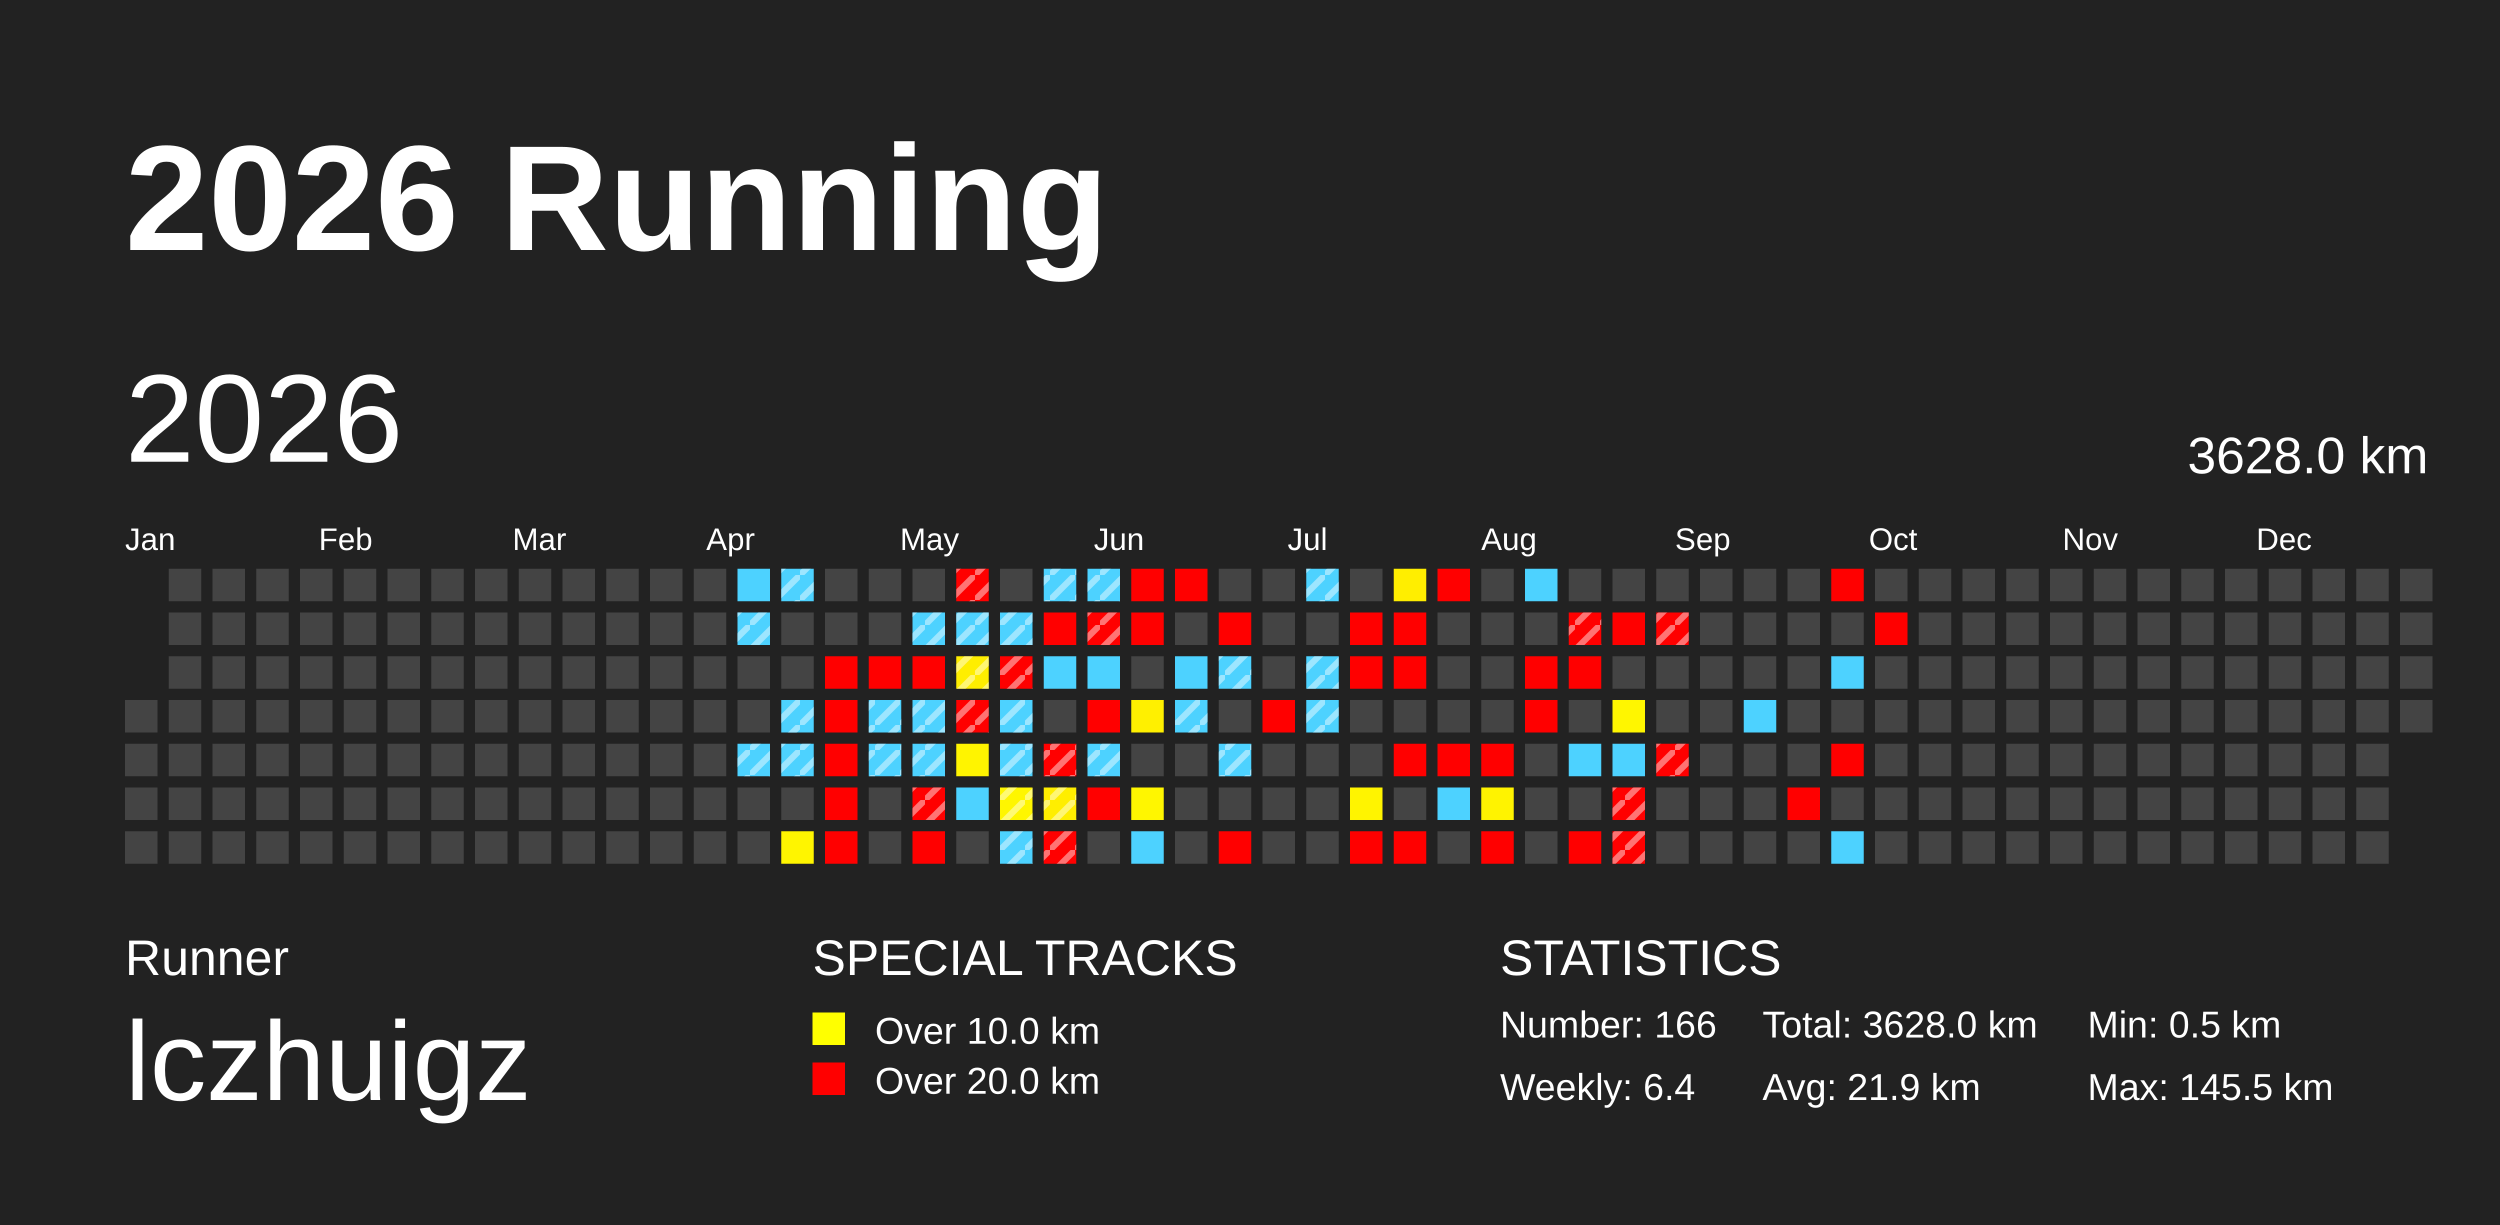
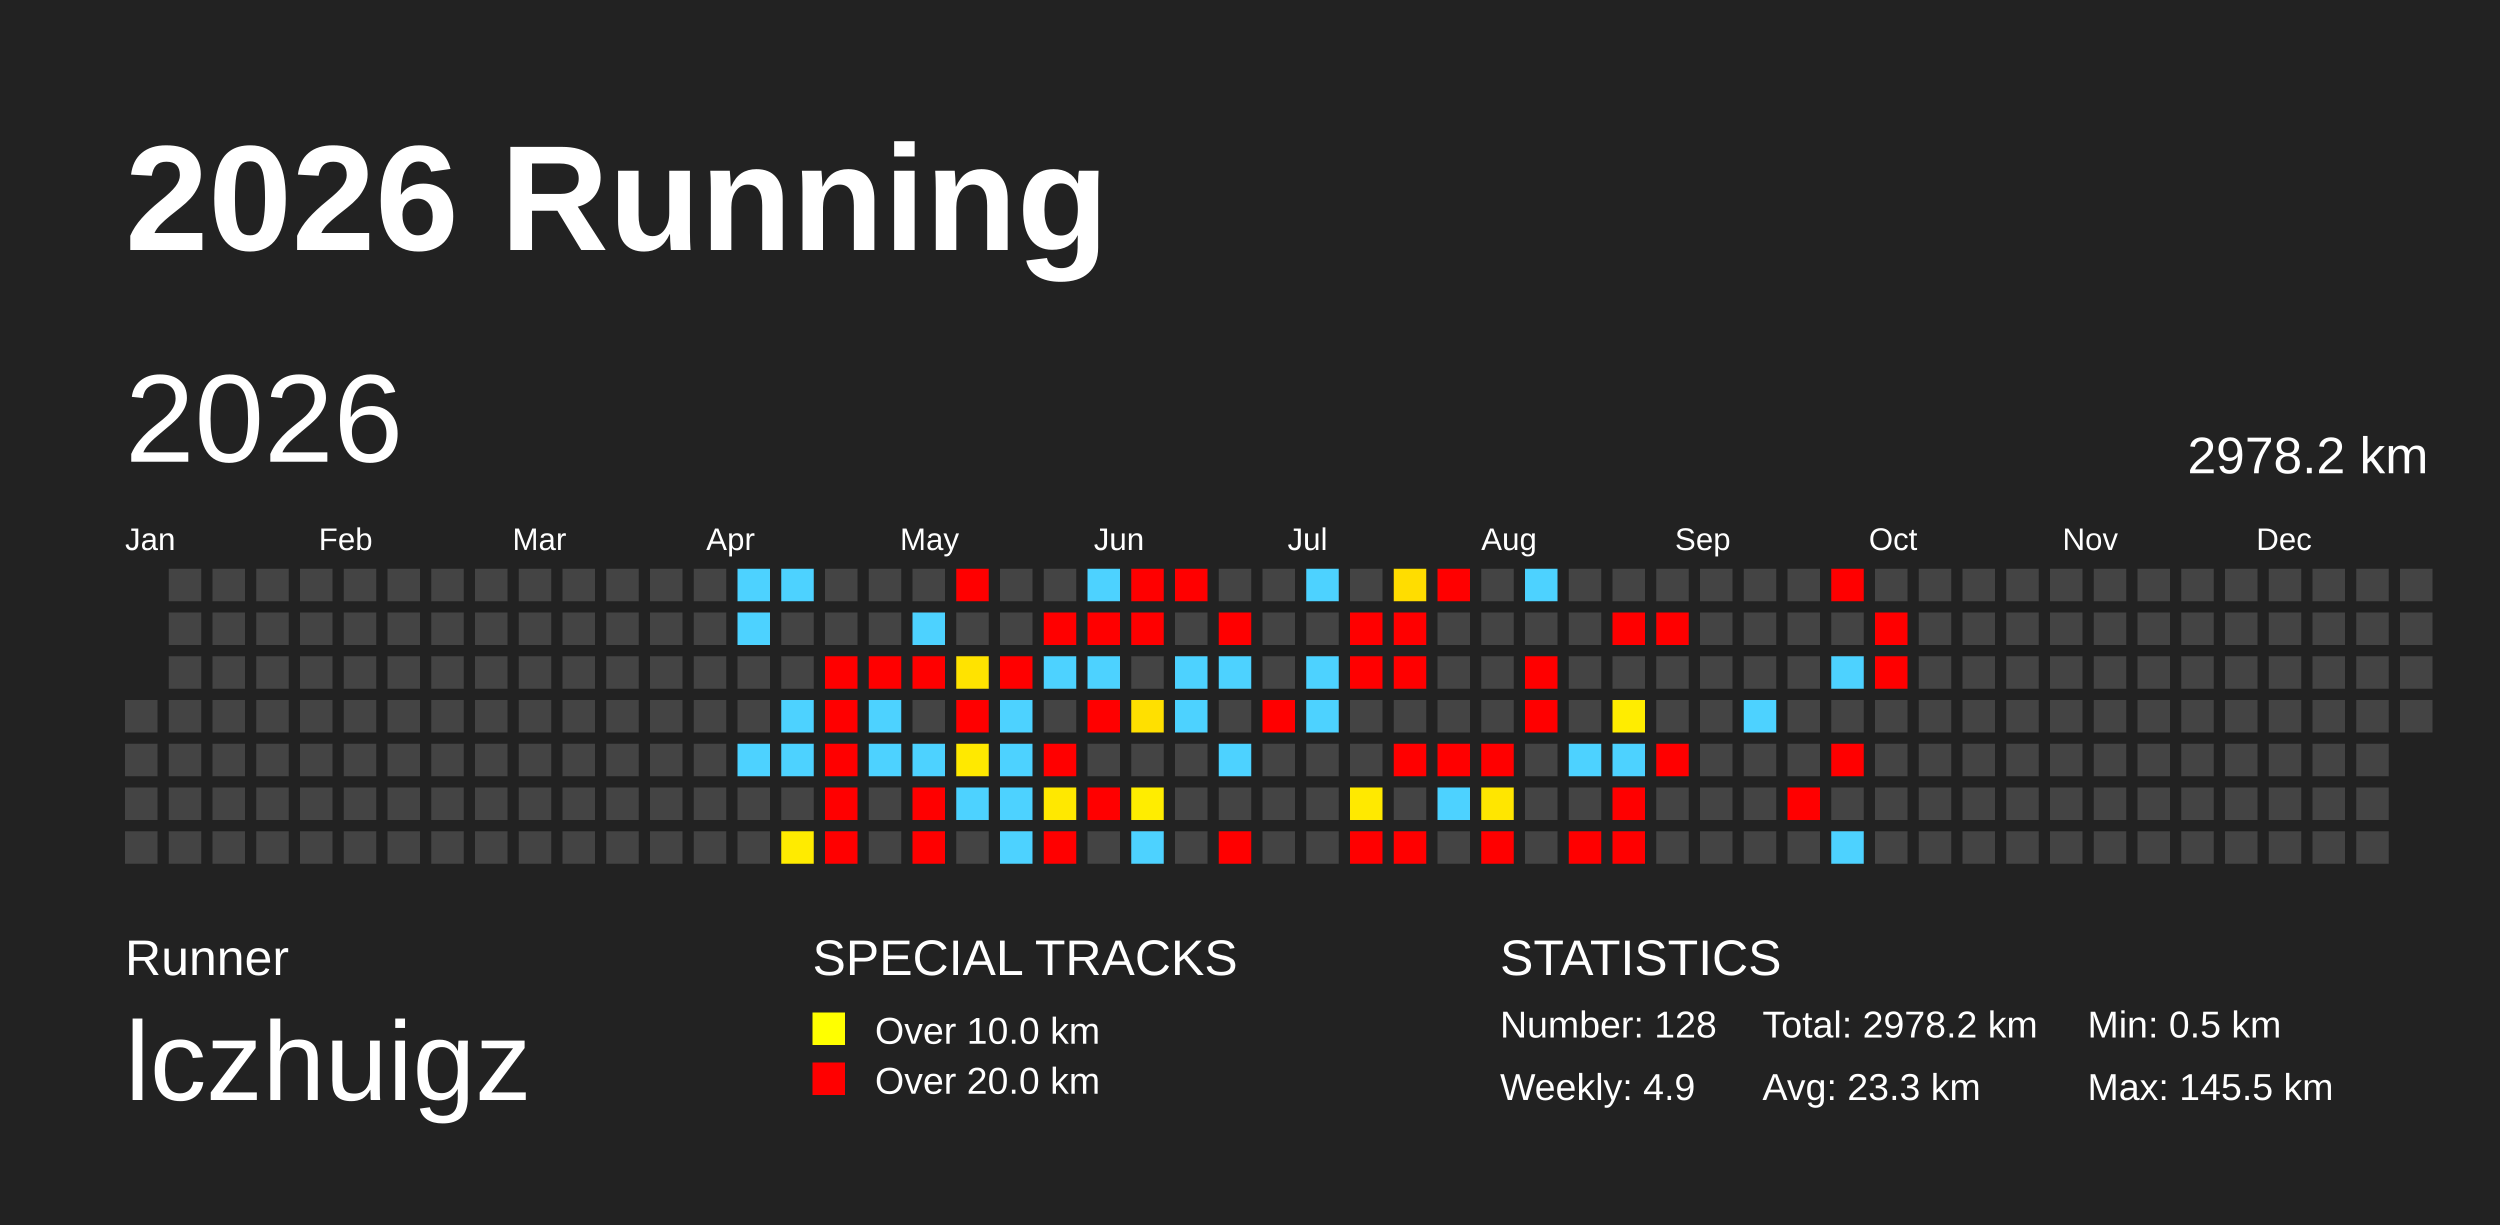
<svg xmlns="http://www.w3.org/2000/svg" baseProfile="full" height="98mm" version="1.1" viewBox="0,0,200,98" width="200mm">
  <defs>
    <pattern height="2" id="indoor-stripe" patternUnits="userSpaceOnUse" width="2">
      <line stroke="white" stroke-opacity="0.45" stroke-width="0.5" x1="0" x2="2" y1="2" y2="0" />
    </pattern>
  </defs>
  <rect fill="#222222" height="98" width="200" x="0" y="0" />
  <text fill="#FFFFFF" style="font-size:12px; font-family:Arial; font-weight:bold;" x="10" y="20">2026 Running</text>
  <text fill="#FFFFFF" style="font-size:4px; font-family:Arial" x="10" y="78">Runner</text>
  <text fill="#FFFFFF" style="font-size:9px; font-family:Arial" x="10" y="88">lczhuigz</text>
  <text fill="#FFFFFF" style="font-size:4px; font-family:Arial" x="65" y="78">SPECIAL TRACKS</text>
  <rect fill="yellow" height="2.6" width="2.6" x="65" y="81" />
  <text fill="#FFFFFF" style="font-size:3px; font-family:Arial" x="70" y="83.5">Over 10.0 km</text>
  <rect fill="red" height="2.6" width="2.6" x="65" y="85" />
  <text fill="#FFFFFF" style="font-size:3px; font-family:Arial" x="70" y="87.5">Over 20.0 km</text>
  <text fill="#FFFFFF" style="font-size:4px; font-family:Arial" x="120" y="78">STATISTICS</text>
-   <text fill="#FFFFFF" style="font-size:3px; font-family:Arial" x="120" y="83">Number: 166</text>
-   <text fill="#FFFFFF" style="font-size:3px; font-family:Arial" x="120" y="88">Weekly: 6.4</text>
-   <text fill="#FFFFFF" style="font-size:3px; font-family:Arial" x="141" y="83">Total: 3628.0 km</text>
-   <text fill="#FFFFFF" style="font-size:3px; font-family:Arial" x="141" y="88">Avg: 21.9 km</text>
+   <text fill="#FFFFFF" style="font-size:3px; font-family:Arial" x="120" y="83">Number: 128</text>
+   <text fill="#FFFFFF" style="font-size:3px; font-family:Arial" x="120" y="88">Weekly: 4.9</text>
+   <text fill="#FFFFFF" style="font-size:3px; font-family:Arial" x="141" y="83">Total: 2978.2 km</text>
+   <text fill="#FFFFFF" style="font-size:3px; font-family:Arial" x="141" y="88">Avg: 23.3 km</text>
  <text fill="#FFFFFF" style="font-size:3px; font-family:Arial" x="167" y="83">Min: 0.5 km</text>
  <text fill="#FFFFFF" style="font-size:3px; font-family:Arial" x="167" y="88">Max: 145.5 km</text>
  <text dominant-baseline="hanging" fill="#FFFFFF" style="font-size:10.0px; font-family:Arial;" x="10" y="30">2026</text>
-   <text dominant-baseline="hanging" fill="#FFFFFF" style="font-size:4.125px; font-family:Arial;" x="175" y="35">3628.0 km</text>
+   <text dominant-baseline="hanging" fill="#FFFFFF" style="font-size:4.125px; font-family:Arial;" x="175" y="35">2978.2 km</text>
  <text fill="#FFFFFF" style="font-size:2.5px; font-family:Arial" x="10.0" y="44">Jan</text>
  <text fill="#FFFFFF" style="font-size:2.5px; font-family:Arial" x="25.5" y="44">Feb</text>
  <text fill="#FFFFFF" style="font-size:2.5px; font-family:Arial" x="41.0" y="44">Mar</text>
  <text fill="#FFFFFF" style="font-size:2.5px; font-family:Arial" x="56.5" y="44">Apr</text>
  <text fill="#FFFFFF" style="font-size:2.5px; font-family:Arial" x="72.0" y="44">May</text>
  <text fill="#FFFFFF" style="font-size:2.5px; font-family:Arial" x="87.5" y="44">Jun</text>
  <text fill="#FFFFFF" style="font-size:2.5px; font-family:Arial" x="103.0" y="44">Jul</text>
  <text fill="#FFFFFF" style="font-size:2.5px; font-family:Arial" x="118.5" y="44">Aug</text>
  <text fill="#FFFFFF" style="font-size:2.5px; font-family:Arial" x="134.0" y="44">Sep</text>
  <text fill="#FFFFFF" style="font-size:2.5px; font-family:Arial" x="149.5" y="44">Oct</text>
  <text fill="#FFFFFF" style="font-size:2.5px; font-family:Arial" x="165.0" y="44">Nov</text>
  <text fill="#FFFFFF" style="font-size:2.5px; font-family:Arial" x="180.5" y="44">Dec</text>
  <rect fill="#444444" height="2.6" width="2.6" x="10.0" y="56.0" />
  <rect fill="#444444" height="2.6" width="2.6" x="10.0" y="59.5" />
  <rect fill="#444444" height="2.6" width="2.6" x="10.0" y="63.0" />
  <rect fill="#444444" height="2.6" width="2.6" x="10.0" y="66.5" />
  <rect fill="#444444" height="2.6" width="2.6" x="13.5" y="45.5" />
  <rect fill="#444444" height="2.6" width="2.6" x="13.5" y="49.0" />
  <rect fill="#444444" height="2.6" width="2.6" x="13.5" y="52.5" />
  <rect fill="#444444" height="2.6" width="2.6" x="13.5" y="56.0" />
  <rect fill="#444444" height="2.6" width="2.6" x="13.5" y="59.5" />
  <rect fill="#444444" height="2.6" width="2.6" x="13.5" y="63.0" />
  <rect fill="#444444" height="2.6" width="2.6" x="13.5" y="66.5" />
  <rect fill="#444444" height="2.6" width="2.6" x="17.0" y="45.5" />
  <rect fill="#444444" height="2.6" width="2.6" x="17.0" y="49.0" />
  <rect fill="#444444" height="2.6" width="2.6" x="17.0" y="52.5" />
  <rect fill="#444444" height="2.6" width="2.6" x="17.0" y="56.0" />
  <rect fill="#444444" height="2.6" width="2.6" x="17.0" y="59.5" />
  <rect fill="#444444" height="2.6" width="2.6" x="17.0" y="63.0" />
  <rect fill="#444444" height="2.6" width="2.6" x="17.0" y="66.5" />
  <rect fill="#444444" height="2.6" width="2.6" x="20.5" y="45.5" />
  <rect fill="#444444" height="2.6" width="2.6" x="20.5" y="49.0" />
  <rect fill="#444444" height="2.6" width="2.6" x="20.5" y="52.5" />
  <rect fill="#444444" height="2.6" width="2.6" x="20.5" y="56.0" />
  <rect fill="#444444" height="2.6" width="2.6" x="20.5" y="59.5" />
  <rect fill="#444444" height="2.6" width="2.6" x="20.5" y="63.0" />
  <rect fill="#444444" height="2.6" width="2.6" x="20.5" y="66.5" />
  <rect fill="#444444" height="2.6" width="2.6" x="24.0" y="45.5" />
  <rect fill="#444444" height="2.6" width="2.6" x="24.0" y="49.0" />
  <rect fill="#444444" height="2.6" width="2.6" x="24.0" y="52.5" />
  <rect fill="#444444" height="2.6" width="2.6" x="24.0" y="56.0" />
  <rect fill="#444444" height="2.6" width="2.6" x="24.0" y="59.5" />
  <rect fill="#444444" height="2.6" width="2.6" x="24.0" y="63.0" />
  <rect fill="#444444" height="2.6" width="2.6" x="24.0" y="66.5" />
  <rect fill="#444444" height="2.6" width="2.6" x="27.5" y="45.5" />
  <rect fill="#444444" height="2.6" width="2.6" x="27.5" y="49.0" />
  <rect fill="#444444" height="2.6" width="2.6" x="27.5" y="52.5" />
  <rect fill="#444444" height="2.6" width="2.6" x="27.5" y="56.0" />
  <rect fill="#444444" height="2.6" width="2.6" x="27.5" y="59.5" />
  <rect fill="#444444" height="2.6" width="2.6" x="27.5" y="63.0" />
  <rect fill="#444444" height="2.6" width="2.6" x="27.5" y="66.5" />
  <rect fill="#444444" height="2.6" width="2.6" x="31.0" y="45.5" />
  <rect fill="#444444" height="2.6" width="2.6" x="31.0" y="49.0" />
  <rect fill="#444444" height="2.6" width="2.6" x="31.0" y="52.5" />
  <rect fill="#444444" height="2.6" width="2.6" x="31.0" y="56.0" />
  <rect fill="#444444" height="2.6" width="2.6" x="31.0" y="59.5" />
  <rect fill="#444444" height="2.6" width="2.6" x="31.0" y="63.0" />
  <rect fill="#444444" height="2.6" width="2.6" x="31.0" y="66.5" />
  <rect fill="#444444" height="2.6" width="2.6" x="34.5" y="45.5" />
  <rect fill="#444444" height="2.6" width="2.6" x="34.5" y="49.0" />
  <rect fill="#444444" height="2.6" width="2.6" x="34.5" y="52.5" />
  <rect fill="#444444" height="2.6" width="2.6" x="34.5" y="56.0" />
  <rect fill="#444444" height="2.6" width="2.6" x="34.5" y="59.5" />
  <rect fill="#444444" height="2.6" width="2.6" x="34.5" y="63.0" />
  <rect fill="#444444" height="2.6" width="2.6" x="34.5" y="66.5" />
  <rect fill="#444444" height="2.6" width="2.6" x="38.0" y="45.5" />
  <rect fill="#444444" height="2.6" width="2.6" x="38.0" y="49.0" />
  <rect fill="#444444" height="2.6" width="2.6" x="38.0" y="52.5" />
  <rect fill="#444444" height="2.6" width="2.6" x="38.0" y="56.0" />
  <rect fill="#444444" height="2.6" width="2.6" x="38.0" y="59.5" />
  <rect fill="#444444" height="2.6" width="2.6" x="38.0" y="63.0" />
  <rect fill="#444444" height="2.6" width="2.6" x="38.0" y="66.5" />
  <rect fill="#444444" height="2.6" width="2.6" x="41.5" y="45.5" />
  <rect fill="#444444" height="2.6" width="2.6" x="41.5" y="49.0" />
  <rect fill="#444444" height="2.6" width="2.6" x="41.5" y="52.5" />
  <rect fill="#444444" height="2.6" width="2.6" x="41.5" y="56.0" />
  <rect fill="#444444" height="2.6" width="2.6" x="41.5" y="59.5" />
  <rect fill="#444444" height="2.6" width="2.6" x="41.5" y="63.0" />
  <rect fill="#444444" height="2.6" width="2.6" x="41.5" y="66.5" />
  <rect fill="#444444" height="2.6" width="2.6" x="45.0" y="45.5" />
  <rect fill="#444444" height="2.6" width="2.6" x="45.0" y="49.0" />
  <rect fill="#444444" height="2.6" width="2.6" x="45.0" y="52.5" />
  <rect fill="#444444" height="2.6" width="2.6" x="45.0" y="56.0" />
  <rect fill="#444444" height="2.6" width="2.6" x="45.0" y="59.5" />
  <rect fill="#444444" height="2.6" width="2.6" x="45.0" y="63.0" />
  <rect fill="#444444" height="2.6" width="2.6" x="45.0" y="66.5" />
  <rect fill="#444444" height="2.6" width="2.6" x="48.5" y="45.5" />
  <rect fill="#444444" height="2.6" width="2.6" x="48.5" y="49.0" />
  <rect fill="#444444" height="2.6" width="2.6" x="48.5" y="52.5" />
  <rect fill="#444444" height="2.6" width="2.6" x="48.5" y="56.0" />
  <rect fill="#444444" height="2.6" width="2.6" x="48.5" y="59.5" />
  <rect fill="#444444" height="2.6" width="2.6" x="48.5" y="63.0" />
  <rect fill="#444444" height="2.6" width="2.6" x="48.5" y="66.5" />
  <rect fill="#444444" height="2.6" width="2.6" x="52.0" y="45.5" />
  <rect fill="#444444" height="2.6" width="2.6" x="52.0" y="49.0" />
  <rect fill="#444444" height="2.6" width="2.6" x="52.0" y="52.5" />
  <rect fill="#444444" height="2.6" width="2.6" x="52.0" y="56.0" />
  <rect fill="#444444" height="2.6" width="2.6" x="52.0" y="59.5" />
  <rect fill="#444444" height="2.6" width="2.6" x="52.0" y="63.0" />
  <rect fill="#444444" height="2.6" width="2.6" x="52.0" y="66.5" />
  <rect fill="#444444" height="2.6" width="2.6" x="55.5" y="45.5" />
  <rect fill="#444444" height="2.6" width="2.6" x="55.5" y="49.0" />
  <rect fill="#444444" height="2.6" width="2.6" x="55.5" y="52.5" />
  <rect fill="#444444" height="2.6" width="2.6" x="55.5" y="56.0" />
  <rect fill="#444444" height="2.6" width="2.6" x="55.5" y="59.5" />
  <rect fill="#444444" height="2.6" width="2.6" x="55.5" y="63.0" />
  <rect fill="#444444" height="2.6" width="2.6" x="55.5" y="66.5" />
  <rect fill="#4dd2ff" height="2.6" width="2.6" x="59.0" y="45.5" />
  <rect fill="#4dd2ff" height="2.6" width="2.6" x="59.0" y="49.0" />
-   <rect fill="url(#indoor-stripe)" height="2.6" style="pointer-events: none;" width="2.6" x="59.0" y="49.0" />
  <rect fill="#444444" height="2.6" width="2.6" x="59.0" y="52.5" />
  <rect fill="#444444" height="2.6" width="2.6" x="59.0" y="56.0" />
  <rect fill="#4dd2ff" height="2.6" width="2.6" x="59.0" y="59.5" />
-   <rect fill="url(#indoor-stripe)" height="2.6" style="pointer-events: none;" width="2.6" x="59.0" y="59.5" />
  <rect fill="#444444" height="2.6" width="2.6" x="59.0" y="63.0" />
  <rect fill="#444444" height="2.6" width="2.6" x="59.0" y="66.5" />
  <rect fill="#4dd2ff" height="2.6" width="2.6" x="62.5" y="45.5" />
-   <rect fill="url(#indoor-stripe)" height="2.6" style="pointer-events: none;" width="2.6" x="62.5" y="45.5" />
  <rect fill="#444444" height="2.6" width="2.6" x="62.5" y="49.0" />
  <rect fill="#444444" height="2.6" width="2.6" x="62.5" y="52.5" />
  <rect fill="#4dd2ff" height="2.6" width="2.6" x="62.5" y="56.0" />
-   <rect fill="url(#indoor-stripe)" height="2.6" style="pointer-events: none;" width="2.6" x="62.5" y="56.0" />
  <rect fill="#4dd2ff" height="2.6" width="2.6" x="62.5" y="59.5" />
-   <rect fill="url(#indoor-stripe)" height="2.6" style="pointer-events: none;" width="2.6" x="62.5" y="59.5" />
  <rect fill="#444444" height="2.6" width="2.6" x="62.5" y="63.0" />
-   <rect fill="#fff500" height="2.6" width="2.6" x="62.5" y="66.5" />
+   <rect fill="#ffeb00" height="2.6" width="2.6" x="62.5" y="66.5" />
  <rect fill="#444444" height="2.6" width="2.6" x="66.0" y="45.5" />
  <rect fill="#444444" height="2.6" width="2.6" x="66.0" y="49.0" />
  <rect fill="red" height="2.6" width="2.6" x="66.0" y="52.5" />
  <rect fill="red" height="2.6" width="2.6" x="66.0" y="56.0" />
  <rect fill="red" height="2.6" width="2.6" x="66.0" y="59.5" />
  <rect fill="red" height="2.6" width="2.6" x="66.0" y="63.0" />
  <rect fill="red" height="2.6" width="2.6" x="66.0" y="66.5" />
  <rect fill="#444444" height="2.6" width="2.6" x="69.5" y="45.5" />
  <rect fill="#444444" height="2.6" width="2.6" x="69.5" y="49.0" />
  <rect fill="red" height="2.6" width="2.6" x="69.5" y="52.5" />
  <rect fill="#4dd2ff" height="2.6" width="2.6" x="69.5" y="56.0" />
-   <rect fill="url(#indoor-stripe)" height="2.6" style="pointer-events: none;" width="2.6" x="69.5" y="56.0" />
  <rect fill="#4dd2ff" height="2.6" width="2.6" x="69.5" y="59.5" />
-   <rect fill="url(#indoor-stripe)" height="2.6" style="pointer-events: none;" width="2.6" x="69.5" y="59.5" />
  <rect fill="#444444" height="2.6" width="2.6" x="69.5" y="63.0" />
  <rect fill="#444444" height="2.6" width="2.6" x="69.5" y="66.5" />
  <rect fill="#444444" height="2.6" width="2.6" x="73.0" y="45.5" />
  <rect fill="#4dd2ff" height="2.6" width="2.6" x="73.0" y="49.0" />
-   <rect fill="url(#indoor-stripe)" height="2.6" style="pointer-events: none;" width="2.6" x="73.0" y="49.0" />
  <rect fill="red" height="2.6" width="2.6" x="73.0" y="52.5" />
-   <rect fill="#4dd2ff" height="2.6" width="2.6" x="73.0" y="56.0" />
-   <rect fill="url(#indoor-stripe)" height="2.6" style="pointer-events: none;" width="2.6" x="73.0" y="56.0" />
+   <rect fill="#444444" height="2.6" width="2.6" x="73.0" y="56.0" />
  <rect fill="#4dd2ff" height="2.6" width="2.6" x="73.0" y="59.5" />
-   <rect fill="url(#indoor-stripe)" height="2.6" style="pointer-events: none;" width="2.6" x="73.0" y="59.5" />
  <rect fill="red" height="2.6" width="2.6" x="73.0" y="63.0" />
-   <rect fill="url(#indoor-stripe)" height="2.6" style="pointer-events: none;" width="2.6" x="73.0" y="63.0" />
  <rect fill="red" height="2.6" width="2.6" x="73.0" y="66.5" />
  <rect fill="red" height="2.6" width="2.6" x="76.5" y="45.5" />
-   <rect fill="url(#indoor-stripe)" height="2.6" style="pointer-events: none;" width="2.6" x="76.5" y="45.5" />
-   <rect fill="#4dd2ff" height="2.6" width="2.6" x="76.5" y="49.0" />
-   <rect fill="url(#indoor-stripe)" height="2.6" style="pointer-events: none;" width="2.6" x="76.5" y="49.0" />
-   <rect fill="#ffee00" height="2.6" width="2.6" x="76.5" y="52.5" />
-   <rect fill="url(#indoor-stripe)" height="2.6" style="pointer-events: none;" width="2.6" x="76.5" y="52.5" />
+   <rect fill="#444444" height="2.6" width="2.6" x="76.5" y="49.0" />
+   <rect fill="#ffe300" height="2.6" width="2.6" x="76.5" y="52.5" />
  <rect fill="red" height="2.6" width="2.6" x="76.5" y="56.0" />
-   <rect fill="url(#indoor-stripe)" height="2.6" style="pointer-events: none;" width="2.6" x="76.5" y="56.0" />
-   <rect fill="#fff400" height="2.6" width="2.6" x="76.5" y="59.5" />
+   <rect fill="#ffe900" height="2.6" width="2.6" x="76.5" y="59.5" />
  <rect fill="#4dd2ff" height="2.6" width="2.6" x="76.5" y="63.0" />
  <rect fill="#444444" height="2.6" width="2.6" x="76.5" y="66.5" />
  <rect fill="#444444" height="2.6" width="2.6" x="80.0" y="45.5" />
-   <rect fill="#4dd2ff" height="2.6" width="2.6" x="80.0" y="49.0" />
-   <rect fill="url(#indoor-stripe)" height="2.6" style="pointer-events: none;" width="2.6" x="80.0" y="49.0" />
+   <rect fill="#444444" height="2.6" width="2.6" x="80.0" y="49.0" />
  <rect fill="red" height="2.6" width="2.6" x="80.0" y="52.5" />
-   <rect fill="url(#indoor-stripe)" height="2.6" style="pointer-events: none;" width="2.6" x="80.0" y="52.5" />
  <rect fill="#4dd2ff" height="2.6" width="2.6" x="80.0" y="56.0" />
-   <rect fill="url(#indoor-stripe)" height="2.6" style="pointer-events: none;" width="2.6" x="80.0" y="56.0" />
  <rect fill="#4dd2ff" height="2.6" width="2.6" x="80.0" y="59.5" />
-   <rect fill="url(#indoor-stripe)" height="2.6" style="pointer-events: none;" width="2.6" x="80.0" y="59.5" />
-   <rect fill="#fff600" height="2.6" width="2.6" x="80.0" y="63.0" />
-   <rect fill="url(#indoor-stripe)" height="2.6" style="pointer-events: none;" width="2.6" x="80.0" y="63.0" />
+   <rect fill="#4dd2ff" height="2.6" width="2.6" x="80.0" y="63.0" />
  <rect fill="#4dd2ff" height="2.6" width="2.6" x="80.0" y="66.5" />
-   <rect fill="url(#indoor-stripe)" height="2.6" style="pointer-events: none;" width="2.6" x="80.0" y="66.5" />
-   <rect fill="#4dd2ff" height="2.6" width="2.6" x="83.5" y="45.5" />
-   <rect fill="url(#indoor-stripe)" height="2.6" style="pointer-events: none;" width="2.6" x="83.5" y="45.5" />
+   <rect fill="#444444" height="2.6" width="2.6" x="83.5" y="45.5" />
  <rect fill="red" height="2.6" width="2.6" x="83.5" y="49.0" />
  <rect fill="#4dd2ff" height="2.6" width="2.6" x="83.5" y="52.5" />
  <rect fill="#444444" height="2.6" width="2.6" x="83.5" y="56.0" />
  <rect fill="red" height="2.6" width="2.6" x="83.5" y="59.5" />
-   <rect fill="url(#indoor-stripe)" height="2.6" style="pointer-events: none;" width="2.6" x="83.5" y="59.5" />
-   <rect fill="#ffee00" height="2.6" width="2.6" x="83.5" y="63.0" />
-   <rect fill="url(#indoor-stripe)" height="2.6" style="pointer-events: none;" width="2.6" x="83.5" y="63.0" />
+   <rect fill="#ffe800" height="2.6" width="2.6" x="83.5" y="63.0" />
  <rect fill="red" height="2.6" width="2.6" x="83.5" y="66.5" />
-   <rect fill="url(#indoor-stripe)" height="2.6" style="pointer-events: none;" width="2.6" x="83.5" y="66.5" />
  <rect fill="#4dd2ff" height="2.6" width="2.6" x="87.0" y="45.5" />
-   <rect fill="url(#indoor-stripe)" height="2.6" style="pointer-events: none;" width="2.6" x="87.0" y="45.5" />
  <rect fill="red" height="2.6" width="2.6" x="87.0" y="49.0" />
-   <rect fill="url(#indoor-stripe)" height="2.6" style="pointer-events: none;" width="2.6" x="87.0" y="49.0" />
  <rect fill="#4dd2ff" height="2.6" width="2.6" x="87.0" y="52.5" />
  <rect fill="red" height="2.6" width="2.6" x="87.0" y="56.0" />
-   <rect fill="#4dd2ff" height="2.6" width="2.6" x="87.0" y="59.5" />
-   <rect fill="url(#indoor-stripe)" height="2.6" style="pointer-events: none;" width="2.6" x="87.0" y="59.5" />
+   <rect fill="#444444" height="2.6" width="2.6" x="87.0" y="59.5" />
  <rect fill="red" height="2.6" width="2.6" x="87.0" y="63.0" />
  <rect fill="#444444" height="2.6" width="2.6" x="87.0" y="66.5" />
  <rect fill="red" height="2.6" width="2.6" x="90.5" y="45.5" />
  <rect fill="red" height="2.6" width="2.6" x="90.5" y="49.0" />
  <rect fill="#444444" height="2.6" width="2.6" x="90.5" y="52.5" />
-   <rect fill="#fff000" height="2.6" width="2.6" x="90.5" y="56.0" />
+   <rect fill="#ffe000" height="2.6" width="2.6" x="90.5" y="56.0" />
  <rect fill="#444444" height="2.6" width="2.6" x="90.5" y="59.5" />
-   <rect fill="#fff600" height="2.6" width="2.6" x="90.5" y="63.0" />
+   <rect fill="#ffed00" height="2.6" width="2.6" x="90.5" y="63.0" />
  <rect fill="#4dd2ff" height="2.6" width="2.6" x="90.5" y="66.5" />
  <rect fill="red" height="2.6" width="2.6" x="94.0" y="45.5" />
  <rect fill="#444444" height="2.6" width="2.6" x="94.0" y="49.0" />
  <rect fill="#4dd2ff" height="2.6" width="2.6" x="94.0" y="52.5" />
  <rect fill="#4dd2ff" height="2.6" width="2.6" x="94.0" y="56.0" />
-   <rect fill="url(#indoor-stripe)" height="2.6" style="pointer-events: none;" width="2.6" x="94.0" y="56.0" />
  <rect fill="#444444" height="2.6" width="2.6" x="94.0" y="59.5" />
  <rect fill="#444444" height="2.6" width="2.6" x="94.0" y="63.0" />
  <rect fill="#444444" height="2.6" width="2.6" x="94.0" y="66.5" />
  <rect fill="#444444" height="2.6" width="2.6" x="97.5" y="45.5" />
  <rect fill="red" height="2.6" width="2.6" x="97.5" y="49.0" />
  <rect fill="#4dd2ff" height="2.6" width="2.6" x="97.5" y="52.5" />
-   <rect fill="url(#indoor-stripe)" height="2.6" style="pointer-events: none;" width="2.6" x="97.5" y="52.5" />
  <rect fill="#444444" height="2.6" width="2.6" x="97.5" y="56.0" />
  <rect fill="#4dd2ff" height="2.6" width="2.6" x="97.5" y="59.5" />
-   <rect fill="url(#indoor-stripe)" height="2.6" style="pointer-events: none;" width="2.6" x="97.5" y="59.5" />
  <rect fill="#444444" height="2.6" width="2.6" x="97.5" y="63.0" />
  <rect fill="red" height="2.6" width="2.6" x="97.5" y="66.5" />
  <rect fill="#444444" height="2.6" width="2.6" x="101.0" y="45.5" />
  <rect fill="#444444" height="2.6" width="2.6" x="101.0" y="49.0" />
  <rect fill="#444444" height="2.6" width="2.6" x="101.0" y="52.5" />
  <rect fill="red" height="2.6" width="2.6" x="101.0" y="56.0" />
  <rect fill="#444444" height="2.6" width="2.6" x="101.0" y="59.5" />
  <rect fill="#444444" height="2.6" width="2.6" x="101.0" y="63.0" />
  <rect fill="#444444" height="2.6" width="2.6" x="101.0" y="66.5" />
  <rect fill="#4dd2ff" height="2.6" width="2.6" x="104.5" y="45.5" />
-   <rect fill="url(#indoor-stripe)" height="2.6" style="pointer-events: none;" width="2.6" x="104.5" y="45.5" />
  <rect fill="#444444" height="2.6" width="2.6" x="104.5" y="49.0" />
  <rect fill="#4dd2ff" height="2.6" width="2.6" x="104.5" y="52.5" />
-   <rect fill="url(#indoor-stripe)" height="2.6" style="pointer-events: none;" width="2.6" x="104.5" y="52.5" />
  <rect fill="#4dd2ff" height="2.6" width="2.6" x="104.5" y="56.0" />
-   <rect fill="url(#indoor-stripe)" height="2.6" style="pointer-events: none;" width="2.6" x="104.5" y="56.0" />
  <rect fill="#444444" height="2.6" width="2.6" x="104.5" y="59.5" />
  <rect fill="#444444" height="2.6" width="2.6" x="104.5" y="63.0" />
  <rect fill="#444444" height="2.6" width="2.6" x="104.5" y="66.5" />
  <rect fill="#444444" height="2.6" width="2.6" x="108.0" y="45.5" />
  <rect fill="red" height="2.6" width="2.6" x="108.0" y="49.0" />
  <rect fill="red" height="2.6" width="2.6" x="108.0" y="52.5" />
  <rect fill="#444444" height="2.6" width="2.6" x="108.0" y="56.0" />
  <rect fill="#444444" height="2.6" width="2.6" x="108.0" y="59.5" />
-   <rect fill="#fff400" height="2.6" width="2.6" x="108.0" y="63.0" />
+   <rect fill="#ffe900" height="2.6" width="2.6" x="108.0" y="63.0" />
  <rect fill="red" height="2.6" width="2.6" x="108.0" y="66.5" />
-   <rect fill="#ffee00" height="2.6" width="2.6" x="111.5" y="45.5" />
+   <rect fill="#ffdd00" height="2.6" width="2.6" x="111.5" y="45.5" />
  <rect fill="red" height="2.6" width="2.6" x="111.5" y="49.0" />
  <rect fill="red" height="2.6" width="2.6" x="111.5" y="52.5" />
  <rect fill="#444444" height="2.6" width="2.6" x="111.5" y="56.0" />
  <rect fill="red" height="2.6" width="2.6" x="111.5" y="59.5" />
  <rect fill="#444444" height="2.6" width="2.6" x="111.5" y="63.0" />
  <rect fill="red" height="2.6" width="2.6" x="111.5" y="66.5" />
  <rect fill="red" height="2.6" width="2.6" x="115.0" y="45.5" />
  <rect fill="#444444" height="2.6" width="2.6" x="115.0" y="49.0" />
  <rect fill="#444444" height="2.6" width="2.6" x="115.0" y="52.5" />
  <rect fill="#444444" height="2.6" width="2.6" x="115.0" y="56.0" />
  <rect fill="red" height="2.6" width="2.6" x="115.0" y="59.5" />
  <rect fill="#4dd2ff" height="2.6" width="2.6" x="115.0" y="63.0" />
  <rect fill="#444444" height="2.6" width="2.6" x="115.0" y="66.5" />
  <rect fill="#444444" height="2.6" width="2.6" x="118.5" y="45.5" />
  <rect fill="#444444" height="2.6" width="2.6" x="118.5" y="49.0" />
  <rect fill="#444444" height="2.6" width="2.6" x="118.5" y="52.5" />
  <rect fill="#444444" height="2.6" width="2.6" x="118.5" y="56.0" />
  <rect fill="red" height="2.6" width="2.6" x="118.5" y="59.5" />
-   <rect fill="#fff300" height="2.6" width="2.6" x="118.5" y="63.0" />
+   <rect fill="#ffe600" height="2.6" width="2.6" x="118.5" y="63.0" />
  <rect fill="red" height="2.6" width="2.6" x="118.5" y="66.5" />
  <rect fill="#4dd2ff" height="2.6" width="2.6" x="122.0" y="45.5" />
  <rect fill="#444444" height="2.6" width="2.6" x="122.0" y="49.0" />
  <rect fill="red" height="2.6" width="2.6" x="122.0" y="52.5" />
  <rect fill="red" height="2.6" width="2.6" x="122.0" y="56.0" />
  <rect fill="#444444" height="2.6" width="2.6" x="122.0" y="59.5" />
  <rect fill="#444444" height="2.6" width="2.6" x="122.0" y="63.0" />
  <rect fill="#444444" height="2.6" width="2.6" x="122.0" y="66.5" />
  <rect fill="#444444" height="2.6" width="2.6" x="125.5" y="45.5" />
-   <rect fill="red" height="2.6" width="2.6" x="125.5" y="49.0" />
-   <rect fill="url(#indoor-stripe)" height="2.6" style="pointer-events: none;" width="2.6" x="125.5" y="49.0" />
-   <rect fill="red" height="2.6" width="2.6" x="125.5" y="52.5" />
+   <rect fill="#444444" height="2.6" width="2.6" x="125.5" y="49.0" />
+   <rect fill="#444444" height="2.6" width="2.6" x="125.5" y="52.5" />
  <rect fill="#444444" height="2.6" width="2.6" x="125.5" y="56.0" />
  <rect fill="#4dd2ff" height="2.6" width="2.6" x="125.5" y="59.5" />
  <rect fill="#444444" height="2.6" width="2.6" x="125.5" y="63.0" />
  <rect fill="red" height="2.6" width="2.6" x="125.5" y="66.5" />
  <rect fill="#444444" height="2.6" width="2.6" x="129.0" y="45.5" />
  <rect fill="red" height="2.6" width="2.6" x="129.0" y="49.0" />
  <rect fill="#444444" height="2.6" width="2.6" x="129.0" y="52.5" />
-   <rect fill="#fff600" height="2.6" width="2.6" x="129.0" y="56.0" />
+   <rect fill="#ffed00" height="2.6" width="2.6" x="129.0" y="56.0" />
  <rect fill="#4dd2ff" height="2.6" width="2.6" x="129.0" y="59.5" />
  <rect fill="red" height="2.6" width="2.6" x="129.0" y="63.0" />
-   <rect fill="url(#indoor-stripe)" height="2.6" style="pointer-events: none;" width="2.6" x="129.0" y="63.0" />
  <rect fill="red" height="2.6" width="2.6" x="129.0" y="66.5" />
-   <rect fill="url(#indoor-stripe)" height="2.6" style="pointer-events: none;" width="2.6" x="129.0" y="66.5" />
  <rect fill="#444444" height="2.6" width="2.6" x="132.5" y="45.5" />
  <rect fill="red" height="2.6" width="2.6" x="132.5" y="49.0" />
-   <rect fill="url(#indoor-stripe)" height="2.6" style="pointer-events: none;" width="2.6" x="132.5" y="49.0" />
  <rect fill="#444444" height="2.6" width="2.6" x="132.5" y="52.5" />
  <rect fill="#444444" height="2.6" width="2.6" x="132.5" y="56.0" />
  <rect fill="red" height="2.6" width="2.6" x="132.5" y="59.5" />
-   <rect fill="url(#indoor-stripe)" height="2.6" style="pointer-events: none;" width="2.6" x="132.5" y="59.5" />
  <rect fill="#444444" height="2.6" width="2.6" x="132.5" y="63.0" />
  <rect fill="#444444" height="2.6" width="2.6" x="132.5" y="66.5" />
  <rect fill="#444444" height="2.6" width="2.6" x="136.0" y="45.5" />
  <rect fill="#444444" height="2.6" width="2.6" x="136.0" y="49.0" />
  <rect fill="#444444" height="2.6" width="2.6" x="136.0" y="52.5" />
  <rect fill="#444444" height="2.6" width="2.6" x="136.0" y="56.0" />
  <rect fill="#444444" height="2.6" width="2.6" x="136.0" y="59.5" />
  <rect fill="#444444" height="2.6" width="2.6" x="136.0" y="63.0" />
  <rect fill="#444444" height="2.6" width="2.6" x="136.0" y="66.5" />
  <rect fill="#444444" height="2.6" width="2.6" x="139.5" y="45.5" />
  <rect fill="#444444" height="2.6" width="2.6" x="139.5" y="49.0" />
  <rect fill="#444444" height="2.6" width="2.6" x="139.5" y="52.5" />
  <rect fill="#4dd2ff" height="2.6" width="2.6" x="139.5" y="56.0" />
  <rect fill="#444444" height="2.6" width="2.6" x="139.5" y="59.5" />
  <rect fill="#444444" height="2.6" width="2.6" x="139.5" y="63.0" />
  <rect fill="#444444" height="2.6" width="2.6" x="139.5" y="66.5" />
  <rect fill="#444444" height="2.6" width="2.6" x="143.0" y="45.5" />
  <rect fill="#444444" height="2.6" width="2.6" x="143.0" y="49.0" />
  <rect fill="#444444" height="2.6" width="2.6" x="143.0" y="52.5" />
  <rect fill="#444444" height="2.6" width="2.6" x="143.0" y="56.0" />
  <rect fill="#444444" height="2.6" width="2.6" x="143.0" y="59.5" />
  <rect fill="red" height="2.6" width="2.6" x="143.0" y="63.0" />
  <rect fill="#444444" height="2.6" width="2.6" x="143.0" y="66.5" />
  <rect fill="red" height="2.6" width="2.6" x="146.5" y="45.5" />
  <rect fill="#444444" height="2.6" width="2.6" x="146.5" y="49.0" />
  <rect fill="#4dd2ff" height="2.6" width="2.6" x="146.5" y="52.5" />
  <rect fill="#444444" height="2.6" width="2.6" x="146.5" y="56.0" />
  <rect fill="red" height="2.6" width="2.6" x="146.5" y="59.5" />
  <rect fill="#444444" height="2.6" width="2.6" x="146.5" y="63.0" />
  <rect fill="#4dd2ff" height="2.6" width="2.6" x="146.5" y="66.5" />
  <rect fill="#444444" height="2.6" width="2.6" x="150.0" y="45.5" />
  <rect fill="red" height="2.6" width="2.6" x="150.0" y="49.0" />
-   <rect fill="#444444" height="2.6" width="2.6" x="150.0" y="52.5" />
+   <rect fill="red" height="2.6" width="2.6" x="150.0" y="52.5" />
  <rect fill="#444444" height="2.6" width="2.6" x="150.0" y="56.0" />
  <rect fill="#444444" height="2.6" width="2.6" x="150.0" y="59.5" />
  <rect fill="#444444" height="2.6" width="2.6" x="150.0" y="63.0" />
  <rect fill="#444444" height="2.6" width="2.6" x="150.0" y="66.5" />
  <rect fill="#444444" height="2.6" width="2.6" x="153.5" y="45.5" />
  <rect fill="#444444" height="2.6" width="2.6" x="153.5" y="49.0" />
  <rect fill="#444444" height="2.6" width="2.6" x="153.5" y="52.5" />
  <rect fill="#444444" height="2.6" width="2.6" x="153.5" y="56.0" />
  <rect fill="#444444" height="2.6" width="2.6" x="153.5" y="59.5" />
  <rect fill="#444444" height="2.6" width="2.6" x="153.5" y="63.0" />
  <rect fill="#444444" height="2.6" width="2.6" x="153.5" y="66.5" />
  <rect fill="#444444" height="2.6" width="2.6" x="157.0" y="45.5" />
  <rect fill="#444444" height="2.6" width="2.6" x="157.0" y="49.0" />
  <rect fill="#444444" height="2.6" width="2.6" x="157.0" y="52.5" />
  <rect fill="#444444" height="2.6" width="2.6" x="157.0" y="56.0" />
  <rect fill="#444444" height="2.6" width="2.6" x="157.0" y="59.5" />
  <rect fill="#444444" height="2.6" width="2.6" x="157.0" y="63.0" />
  <rect fill="#444444" height="2.6" width="2.6" x="157.0" y="66.5" />
  <rect fill="#444444" height="2.6" width="2.6" x="160.5" y="45.5" />
  <rect fill="#444444" height="2.6" width="2.6" x="160.5" y="49.0" />
  <rect fill="#444444" height="2.6" width="2.6" x="160.5" y="52.5" />
  <rect fill="#444444" height="2.6" width="2.6" x="160.5" y="56.0" />
  <rect fill="#444444" height="2.6" width="2.6" x="160.5" y="59.5" />
  <rect fill="#444444" height="2.6" width="2.6" x="160.5" y="63.0" />
  <rect fill="#444444" height="2.6" width="2.6" x="160.5" y="66.5" />
  <rect fill="#444444" height="2.6" width="2.6" x="164.0" y="45.5" />
  <rect fill="#444444" height="2.6" width="2.6" x="164.0" y="49.0" />
  <rect fill="#444444" height="2.6" width="2.6" x="164.0" y="52.5" />
  <rect fill="#444444" height="2.6" width="2.6" x="164.0" y="56.0" />
  <rect fill="#444444" height="2.6" width="2.6" x="164.0" y="59.5" />
  <rect fill="#444444" height="2.6" width="2.6" x="164.0" y="63.0" />
  <rect fill="#444444" height="2.6" width="2.6" x="164.0" y="66.5" />
  <rect fill="#444444" height="2.6" width="2.6" x="167.5" y="45.5" />
  <rect fill="#444444" height="2.6" width="2.6" x="167.5" y="49.0" />
  <rect fill="#444444" height="2.6" width="2.6" x="167.5" y="52.5" />
  <rect fill="#444444" height="2.6" width="2.6" x="167.5" y="56.0" />
  <rect fill="#444444" height="2.6" width="2.6" x="167.5" y="59.5" />
  <rect fill="#444444" height="2.6" width="2.6" x="167.5" y="63.0" />
  <rect fill="#444444" height="2.6" width="2.6" x="167.5" y="66.5" />
  <rect fill="#444444" height="2.6" width="2.6" x="171.0" y="45.5" />
  <rect fill="#444444" height="2.6" width="2.6" x="171.0" y="49.0" />
  <rect fill="#444444" height="2.6" width="2.6" x="171.0" y="52.5" />
  <rect fill="#444444" height="2.6" width="2.6" x="171.0" y="56.0" />
  <rect fill="#444444" height="2.6" width="2.6" x="171.0" y="59.5" />
  <rect fill="#444444" height="2.6" width="2.6" x="171.0" y="63.0" />
  <rect fill="#444444" height="2.6" width="2.6" x="171.0" y="66.5" />
  <rect fill="#444444" height="2.6" width="2.6" x="174.5" y="45.5" />
  <rect fill="#444444" height="2.6" width="2.6" x="174.5" y="49.0" />
  <rect fill="#444444" height="2.6" width="2.6" x="174.5" y="52.5" />
  <rect fill="#444444" height="2.6" width="2.6" x="174.5" y="56.0" />
  <rect fill="#444444" height="2.6" width="2.6" x="174.5" y="59.5" />
  <rect fill="#444444" height="2.6" width="2.6" x="174.5" y="63.0" />
  <rect fill="#444444" height="2.6" width="2.6" x="174.5" y="66.5" />
  <rect fill="#444444" height="2.6" width="2.6" x="178.0" y="45.5" />
  <rect fill="#444444" height="2.6" width="2.6" x="178.0" y="49.0" />
  <rect fill="#444444" height="2.6" width="2.6" x="178.0" y="52.5" />
  <rect fill="#444444" height="2.6" width="2.6" x="178.0" y="56.0" />
  <rect fill="#444444" height="2.6" width="2.6" x="178.0" y="59.5" />
  <rect fill="#444444" height="2.6" width="2.6" x="178.0" y="63.0" />
  <rect fill="#444444" height="2.6" width="2.6" x="178.0" y="66.5" />
  <rect fill="#444444" height="2.6" width="2.6" x="181.5" y="45.5" />
  <rect fill="#444444" height="2.6" width="2.6" x="181.5" y="49.0" />
  <rect fill="#444444" height="2.6" width="2.6" x="181.5" y="52.5" />
  <rect fill="#444444" height="2.6" width="2.6" x="181.5" y="56.0" />
  <rect fill="#444444" height="2.6" width="2.6" x="181.5" y="59.5" />
  <rect fill="#444444" height="2.6" width="2.6" x="181.5" y="63.0" />
  <rect fill="#444444" height="2.6" width="2.6" x="181.5" y="66.5" />
  <rect fill="#444444" height="2.6" width="2.6" x="185.0" y="45.5" />
  <rect fill="#444444" height="2.6" width="2.6" x="185.0" y="49.0" />
  <rect fill="#444444" height="2.6" width="2.6" x="185.0" y="52.5" />
  <rect fill="#444444" height="2.6" width="2.6" x="185.0" y="56.0" />
  <rect fill="#444444" height="2.6" width="2.6" x="185.0" y="59.5" />
  <rect fill="#444444" height="2.6" width="2.6" x="185.0" y="63.0" />
  <rect fill="#444444" height="2.6" width="2.6" x="185.0" y="66.5" />
  <rect fill="#444444" height="2.6" width="2.6" x="188.5" y="45.5" />
  <rect fill="#444444" height="2.6" width="2.6" x="188.5" y="49.0" />
  <rect fill="#444444" height="2.6" width="2.6" x="188.5" y="52.5" />
  <rect fill="#444444" height="2.6" width="2.6" x="188.5" y="56.0" />
  <rect fill="#444444" height="2.6" width="2.6" x="188.5" y="59.5" />
  <rect fill="#444444" height="2.6" width="2.6" x="188.5" y="63.0" />
  <rect fill="#444444" height="2.6" width="2.6" x="188.5" y="66.5" />
  <rect fill="#444444" height="2.6" width="2.6" x="192.0" y="45.5" />
  <rect fill="#444444" height="2.6" width="2.6" x="192.0" y="49.0" />
  <rect fill="#444444" height="2.6" width="2.6" x="192.0" y="52.5" />
  <rect fill="#444444" height="2.6" width="2.6" x="192.0" y="56.0" />
</svg>
